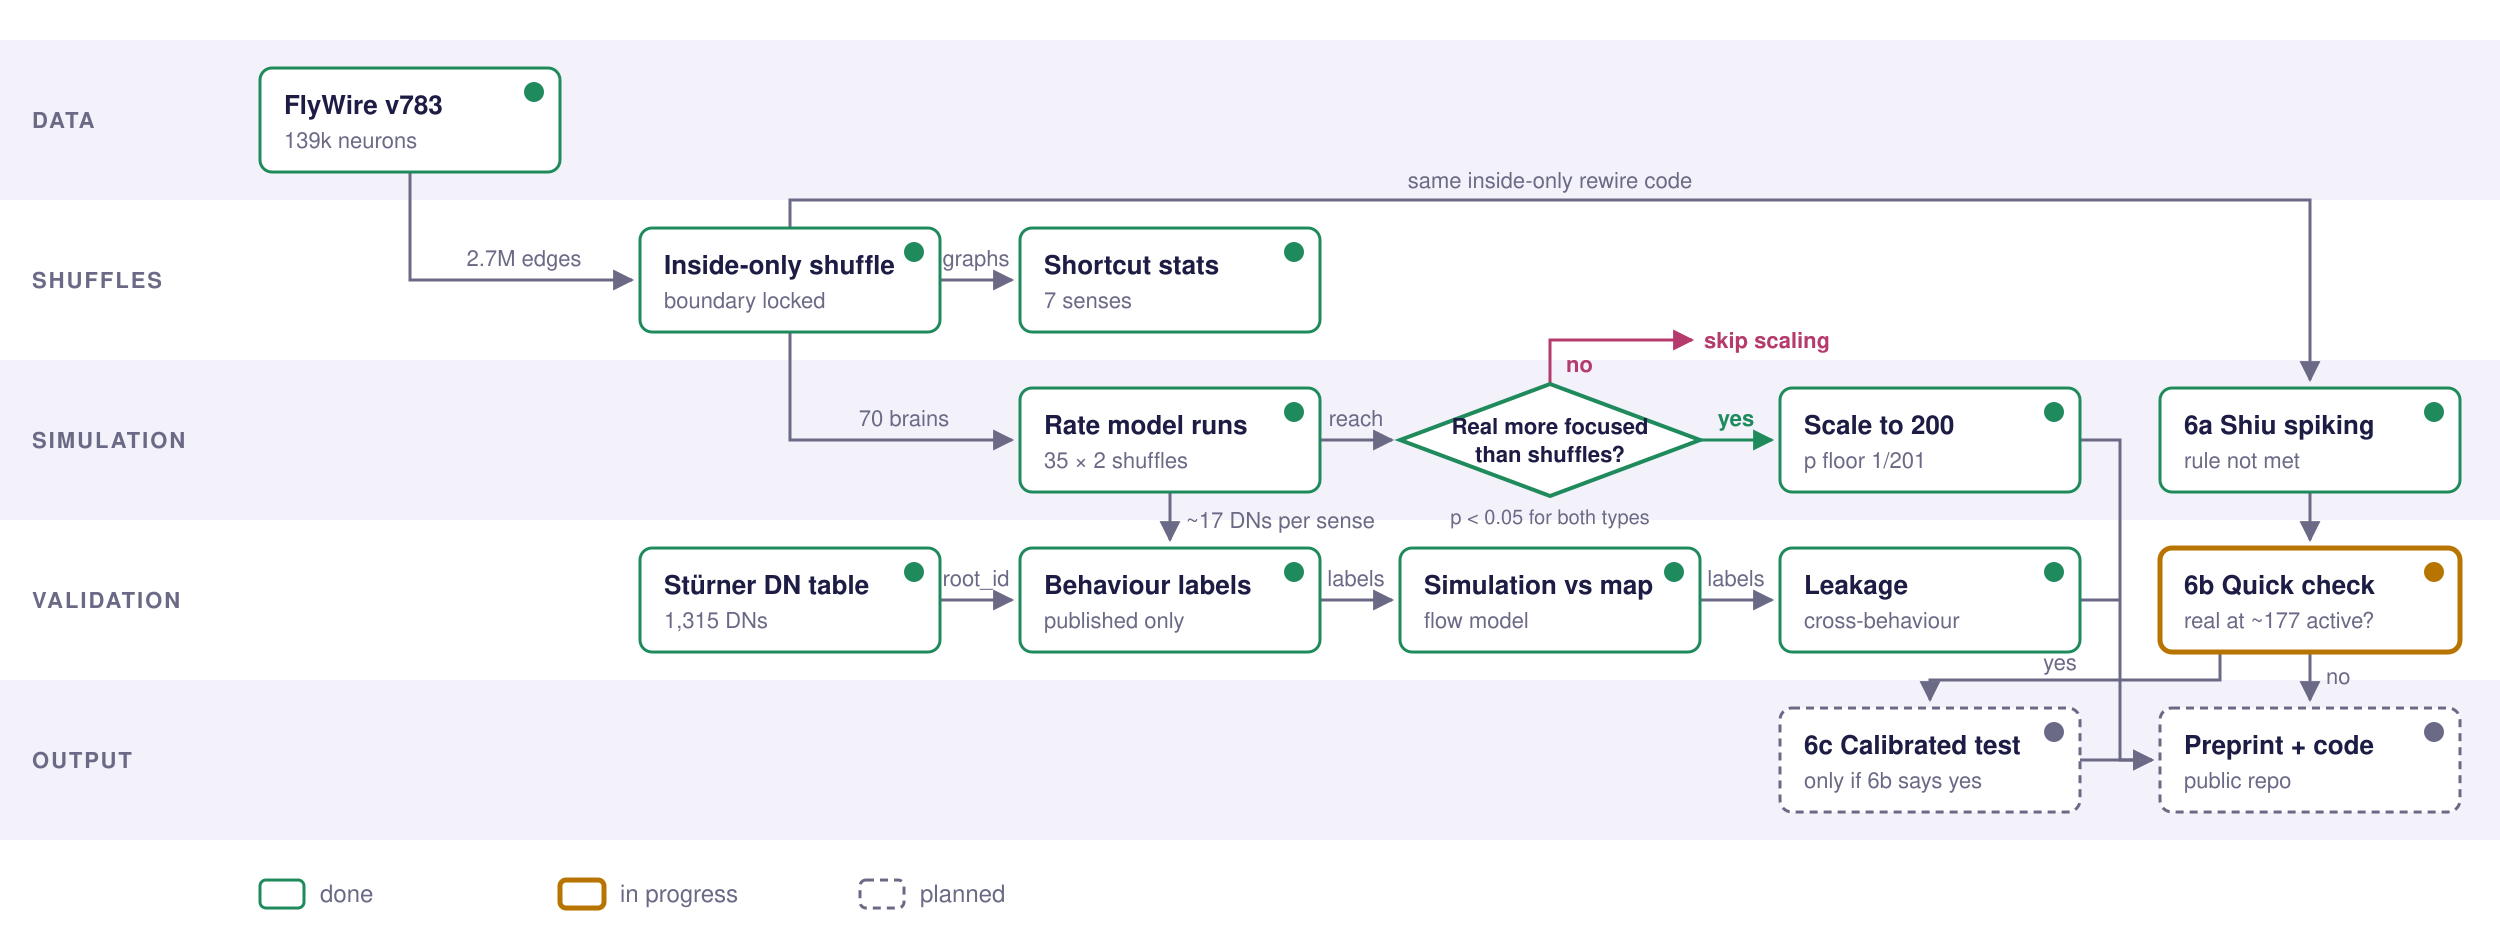
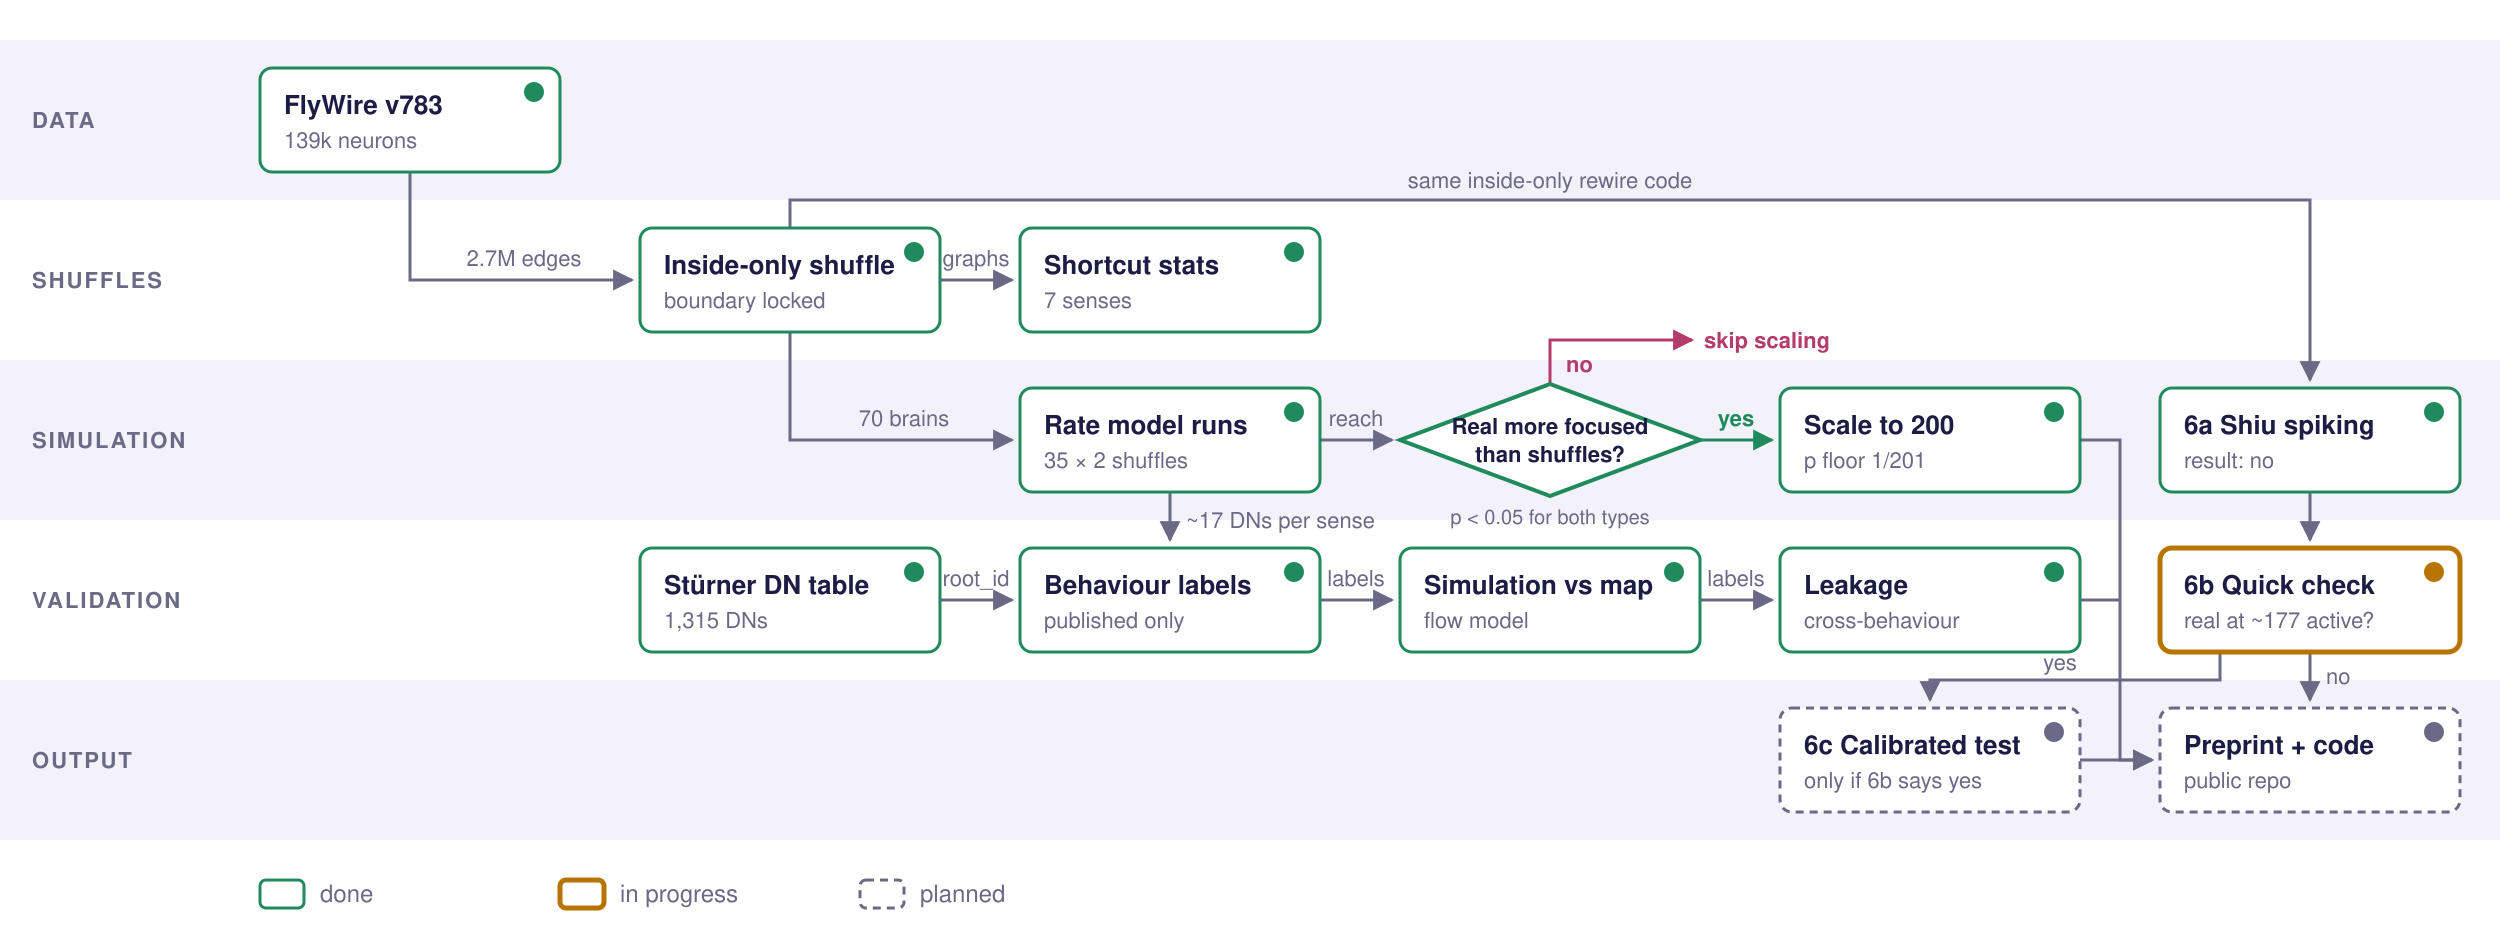
<svg xmlns="http://www.w3.org/2000/svg" viewBox="0 0 1250 470" font-family="Segoe UI, Helvetica, Arial, sans-serif">
  <rect width="1250" height="470" fill="#ffffff" />
  <defs>
    <marker id="pa" viewBox="0 0 10 10" refX="9" refY="5" markerWidth="7" markerHeight="7" orient="auto">
      <path d="M0,0L10,5L0,10z" fill="#6b6a86" />
    </marker>
    <marker id="py" viewBox="0 0 10 10" refX="9" refY="5" markerWidth="7" markerHeight="7" orient="auto">
      <path d="M0,0L10,5L0,10z" fill="#1f8a5c" />
    </marker>
    <marker id="pn" viewBox="0 0 10 10" refX="9" refY="5" markerWidth="7" markerHeight="7" orient="auto">
      <path d="M0,0L10,5L0,10z" fill="#b53b6d" />
    </marker>
  </defs>
  <rect x="0" y="20" width="1250" height="80" fill="#f3f2fa" />
  <text x="16" y="64" font-size="11" font-weight="700" letter-spacing="1" fill="#6b6a86">DATA</text>
  <text x="16" y="144" font-size="11" font-weight="700" letter-spacing="1" fill="#6b6a86">SHUFFLES</text>
  <rect x="0" y="180" width="1250" height="80" fill="#f3f2fa" />
  <text x="16" y="224" font-size="11" font-weight="700" letter-spacing="1" fill="#6b6a86">SIMULATION</text>
  <text x="16" y="304" font-size="11" font-weight="700" letter-spacing="1" fill="#6b6a86">VALIDATION</text>
  <rect x="0" y="340" width="1250" height="80" fill="#f3f2fa" />
  <text x="16" y="384" font-size="11" font-weight="700" letter-spacing="1" fill="#6b6a86">OUTPUT</text>
  <path d="M205,86 V140 H316" fill="none" stroke="#6b6a86" stroke-width="1.5" marker-end="url(#pa)" />
  <text x="262" y="133" font-size="11" fill="#6b6a86" text-anchor="middle">2.7M edges</text>
  <path d="M470,140 H506" fill="none" stroke="#6b6a86" stroke-width="1.5" marker-end="url(#pa)" />
  <text x="488" y="133" font-size="11" fill="#6b6a86" text-anchor="middle">graphs</text>
  <path d="M395,166 V220 H506" fill="none" stroke="#6b6a86" stroke-width="1.5" marker-end="url(#pa)" />
  <text x="452" y="213" font-size="11" fill="#6b6a86" text-anchor="middle">70 brains</text>
  <path d="M660,220 H696" fill="none" stroke="#6b6a86" stroke-width="1.5" marker-end="url(#pa)" />
  <text x="678" y="213" font-size="11" fill="#6b6a86" text-anchor="middle">reach</text>
  <path d="M850,220 H886" fill="none" stroke="#1f8a5c" stroke-width="1.5" marker-end="url(#py)" />
  <text x="868" y="213" font-size="11" fill="#1f8a5c" text-anchor="middle" font-weight="700">yes</text>
  <path d="M775,192 V170 H846" fill="none" stroke="#b53b6d" stroke-width="1.5" marker-end="url(#pn)" />
  <text x="783" y="186" font-size="11" fill="#b53b6d" text-anchor="start" font-weight="700">no</text>
  <text x="852" y="174" font-size="11" font-weight="700" fill="#b53b6d">skip scaling</text>
  <text x="775" y="262" font-size="10" fill="#6b6a86" text-anchor="middle">p &lt; 0.05 for both types</text>
  <path d="M585,246 V270" fill="none" stroke="#6b6a86" stroke-width="1.5" marker-end="url(#pa)" />
  <text x="593" y="264" font-size="11" fill="#6b6a86" text-anchor="start">~17 DNs per sense</text>
  <path d="M470,300 H506" fill="none" stroke="#6b6a86" stroke-width="1.5" marker-end="url(#pa)" />
  <text x="488" y="293" font-size="11" fill="#6b6a86" text-anchor="middle">root_id</text>
  <path d="M660,300 H696" fill="none" stroke="#6b6a86" stroke-width="1.5" marker-end="url(#pa)" />
  <text x="678" y="293" font-size="11" fill="#6b6a86" text-anchor="middle">labels</text>
  <path d="M850,300 H886" fill="none" stroke="#6b6a86" stroke-width="1.5" marker-end="url(#pa)" />
  <text x="868" y="293" font-size="11" fill="#6b6a86" text-anchor="middle">labels</text>
  <path d="M395,114 V100 H1155 V190" fill="none" stroke="#6b6a86" stroke-width="1.5" marker-end="url(#pa)" />
  <text x="775" y="94" font-size="11" fill="#6b6a86" text-anchor="middle">same inside-only rewire code</text>
  <path d="M1040,220 H1060 V380 H1076" fill="none" stroke="#6b6a86" stroke-width="1.5" marker-end="url(#pa)" />
  <path d="M1040,300 H1060" fill="none" stroke="#6b6a86" stroke-width="1.5" />
  <path d="M1155,246 V270" fill="none" stroke="#6b6a86" stroke-width="1.5" marker-end="url(#pa)" />
  <path d="M1155,326 V350" fill="none" stroke="#6b6a86" stroke-width="1.5" marker-end="url(#pa)" />
  <text x="1163" y="342" font-size="11" fill="#6b6a86" text-anchor="start">no</text>
  <path d="M1110,326 V340 H965 V350" fill="none" stroke="#6b6a86" stroke-width="1.5" marker-end="url(#pa)" />
  <text x="1030" y="335" font-size="11" fill="#6b6a86" text-anchor="middle">yes</text>
  <path d="M1040,380 H1076" fill="none" stroke="#6b6a86" stroke-width="1.5" marker-end="url(#pa)" />
  <g transform="translate(130,34)">
    <rect width="150" height="52" rx="6" fill="#ffffff" stroke="#1f8a5c" stroke-width="1.5" />
    <circle cx="137" cy="12" r="5" fill="#1f8a5c" />
    <text x="12" y="23" font-size="13" font-weight="700" fill="#1d1c45">FlyWire v783</text>
    <text x="12" y="40" font-size="11" fill="#6b6a86">139k neurons</text>
  </g>
  <g transform="translate(320,114)">
    <rect width="150" height="52" rx="6" fill="#ffffff" stroke="#1f8a5c" stroke-width="1.5" />
    <circle cx="137" cy="12" r="5" fill="#1f8a5c" />
    <text x="12" y="23" font-size="13" font-weight="700" fill="#1d1c45">Inside-only shuffle</text>
    <text x="12" y="40" font-size="11" fill="#6b6a86">boundary locked</text>
  </g>
  <g transform="translate(510,114)">
    <rect width="150" height="52" rx="6" fill="#ffffff" stroke="#1f8a5c" stroke-width="1.5" />
    <circle cx="137" cy="12" r="5" fill="#1f8a5c" />
    <text x="12" y="23" font-size="13" font-weight="700" fill="#1d1c45">Shortcut stats</text>
    <text x="12" y="40" font-size="11" fill="#6b6a86">7 senses</text>
  </g>
  <g transform="translate(510,194)">
    <rect width="150" height="52" rx="6" fill="#ffffff" stroke="#1f8a5c" stroke-width="1.5" />
    <circle cx="137" cy="12" r="5" fill="#1f8a5c" />
    <text x="12" y="23" font-size="13" font-weight="700" fill="#1d1c45">Rate model runs</text>
    <text x="12" y="40" font-size="11" fill="#6b6a86">35 × 2 shuffles</text>
  </g>
  <g transform="translate(775,220)">
    <polygon points="0,-28 75,0 0,28 -75,0" fill="#ffffff" stroke="#1f8a5c" stroke-width="2" />
    <text x="0" y="-3" font-size="11" font-weight="700" fill="#1d1c45" text-anchor="middle">Real more focused</text>
    <text x="0" y="11" font-size="11" font-weight="700" fill="#1d1c45" text-anchor="middle">than shuffles?</text>
  </g>
  <g transform="translate(890,194)">
    <rect width="150" height="52" rx="6" fill="#ffffff" stroke="#1f8a5c" stroke-width="1.5" />
    <circle cx="137" cy="12" r="5" fill="#1f8a5c" />
    <text x="12" y="23" font-size="13" font-weight="700" fill="#1d1c45">Scale to 200</text>
    <text x="12" y="40" font-size="11" fill="#6b6a86">p floor 1/201</text>
  </g>
  <g transform="translate(1080,194)">
    <rect width="150" height="52" rx="6" fill="#ffffff" stroke="#1f8a5c" stroke-width="1.5" />
    <circle cx="137" cy="12" r="5" fill="#1f8a5c" />
    <text x="12" y="23" font-size="13" font-weight="700" fill="#1d1c45">6a Shiu spiking</text>
-     <text x="12" y="40" font-size="11" fill="#6b6a86">rule not met</text>
+     <text x="12" y="40" font-size="11" fill="#6b6a86">result: no</text>
  </g>
  <g transform="translate(1080,274)">
    <rect width="150" height="52" rx="6" fill="#ffffff" stroke="#b87400" stroke-width="2.5" />
    <circle cx="137" cy="12" r="5" fill="#b87400" />
    <text x="12" y="23" font-size="13" font-weight="700" fill="#1d1c45">6b Quick check</text>
    <text x="12" y="40" font-size="11" fill="#6b6a86">real at ~177 active?</text>
  </g>
  <g transform="translate(890,354)">
    <rect width="150" height="52" rx="6" fill="#ffffff" stroke="#6b6a86" stroke-width="1.5" stroke-dasharray="4 3" />
    <circle cx="137" cy="12" r="5" fill="#6b6a86" />
    <text x="12" y="23" font-size="13" font-weight="700" fill="#1d1c45">6c Calibrated test</text>
    <text x="12" y="40" font-size="11" fill="#6b6a86">only if 6b says yes</text>
  </g>
  <g transform="translate(320,274)">
    <rect width="150" height="52" rx="6" fill="#ffffff" stroke="#1f8a5c" stroke-width="1.5" />
    <circle cx="137" cy="12" r="5" fill="#1f8a5c" />
    <text x="12" y="23" font-size="13" font-weight="700" fill="#1d1c45">Stürner DN table</text>
    <text x="12" y="40" font-size="11" fill="#6b6a86">1,315 DNs</text>
  </g>
  <g transform="translate(510,274)">
    <rect width="150" height="52" rx="6" fill="#ffffff" stroke="#1f8a5c" stroke-width="1.5" />
    <circle cx="137" cy="12" r="5" fill="#1f8a5c" />
    <text x="12" y="23" font-size="13" font-weight="700" fill="#1d1c45">Behaviour labels</text>
    <text x="12" y="40" font-size="11" fill="#6b6a86">published only</text>
  </g>
  <g transform="translate(700,274)">
    <rect width="150" height="52" rx="6" fill="#ffffff" stroke="#1f8a5c" stroke-width="1.5" />
    <circle cx="137" cy="12" r="5" fill="#1f8a5c" />
    <text x="12" y="23" font-size="13" font-weight="700" fill="#1d1c45">Simulation vs map</text>
    <text x="12" y="40" font-size="11" fill="#6b6a86">flow model</text>
  </g>
  <g transform="translate(890,274)">
    <rect width="150" height="52" rx="6" fill="#ffffff" stroke="#1f8a5c" stroke-width="1.5" />
    <circle cx="137" cy="12" r="5" fill="#1f8a5c" />
    <text x="12" y="23" font-size="13" font-weight="700" fill="#1d1c45">Leakage</text>
    <text x="12" y="40" font-size="11" fill="#6b6a86">cross-behaviour</text>
  </g>
  <g transform="translate(1080,354)">
    <rect width="150" height="52" rx="6" fill="#ffffff" stroke="#6b6a86" stroke-width="1.5" stroke-dasharray="4 3" />
    <circle cx="137" cy="12" r="5" fill="#6b6a86" />
    <text x="12" y="23" font-size="13" font-weight="700" fill="#1d1c45">Preprint + code</text>
    <text x="12" y="40" font-size="11" fill="#6b6a86">public repo</text>
  </g>
  <rect x="130" y="440" width="22" height="14" rx="3" fill="#ffffff" stroke="#1f8a5c" stroke-width="1.5" />
  <text x="160" y="451" font-size="12" fill="#6b6a86">done</text>
  <rect x="280" y="440" width="22" height="14" rx="3" fill="#ffffff" stroke="#b87400" stroke-width="2.5" />
  <text x="310" y="451" font-size="12" fill="#6b6a86">in progress</text>
  <rect x="430" y="440" width="22" height="14" rx="3" fill="#ffffff" stroke="#6b6a86" stroke-width="1.5" stroke-dasharray="4 3" />
  <text x="460" y="451" font-size="12" fill="#6b6a86">planned</text>
</svg>
